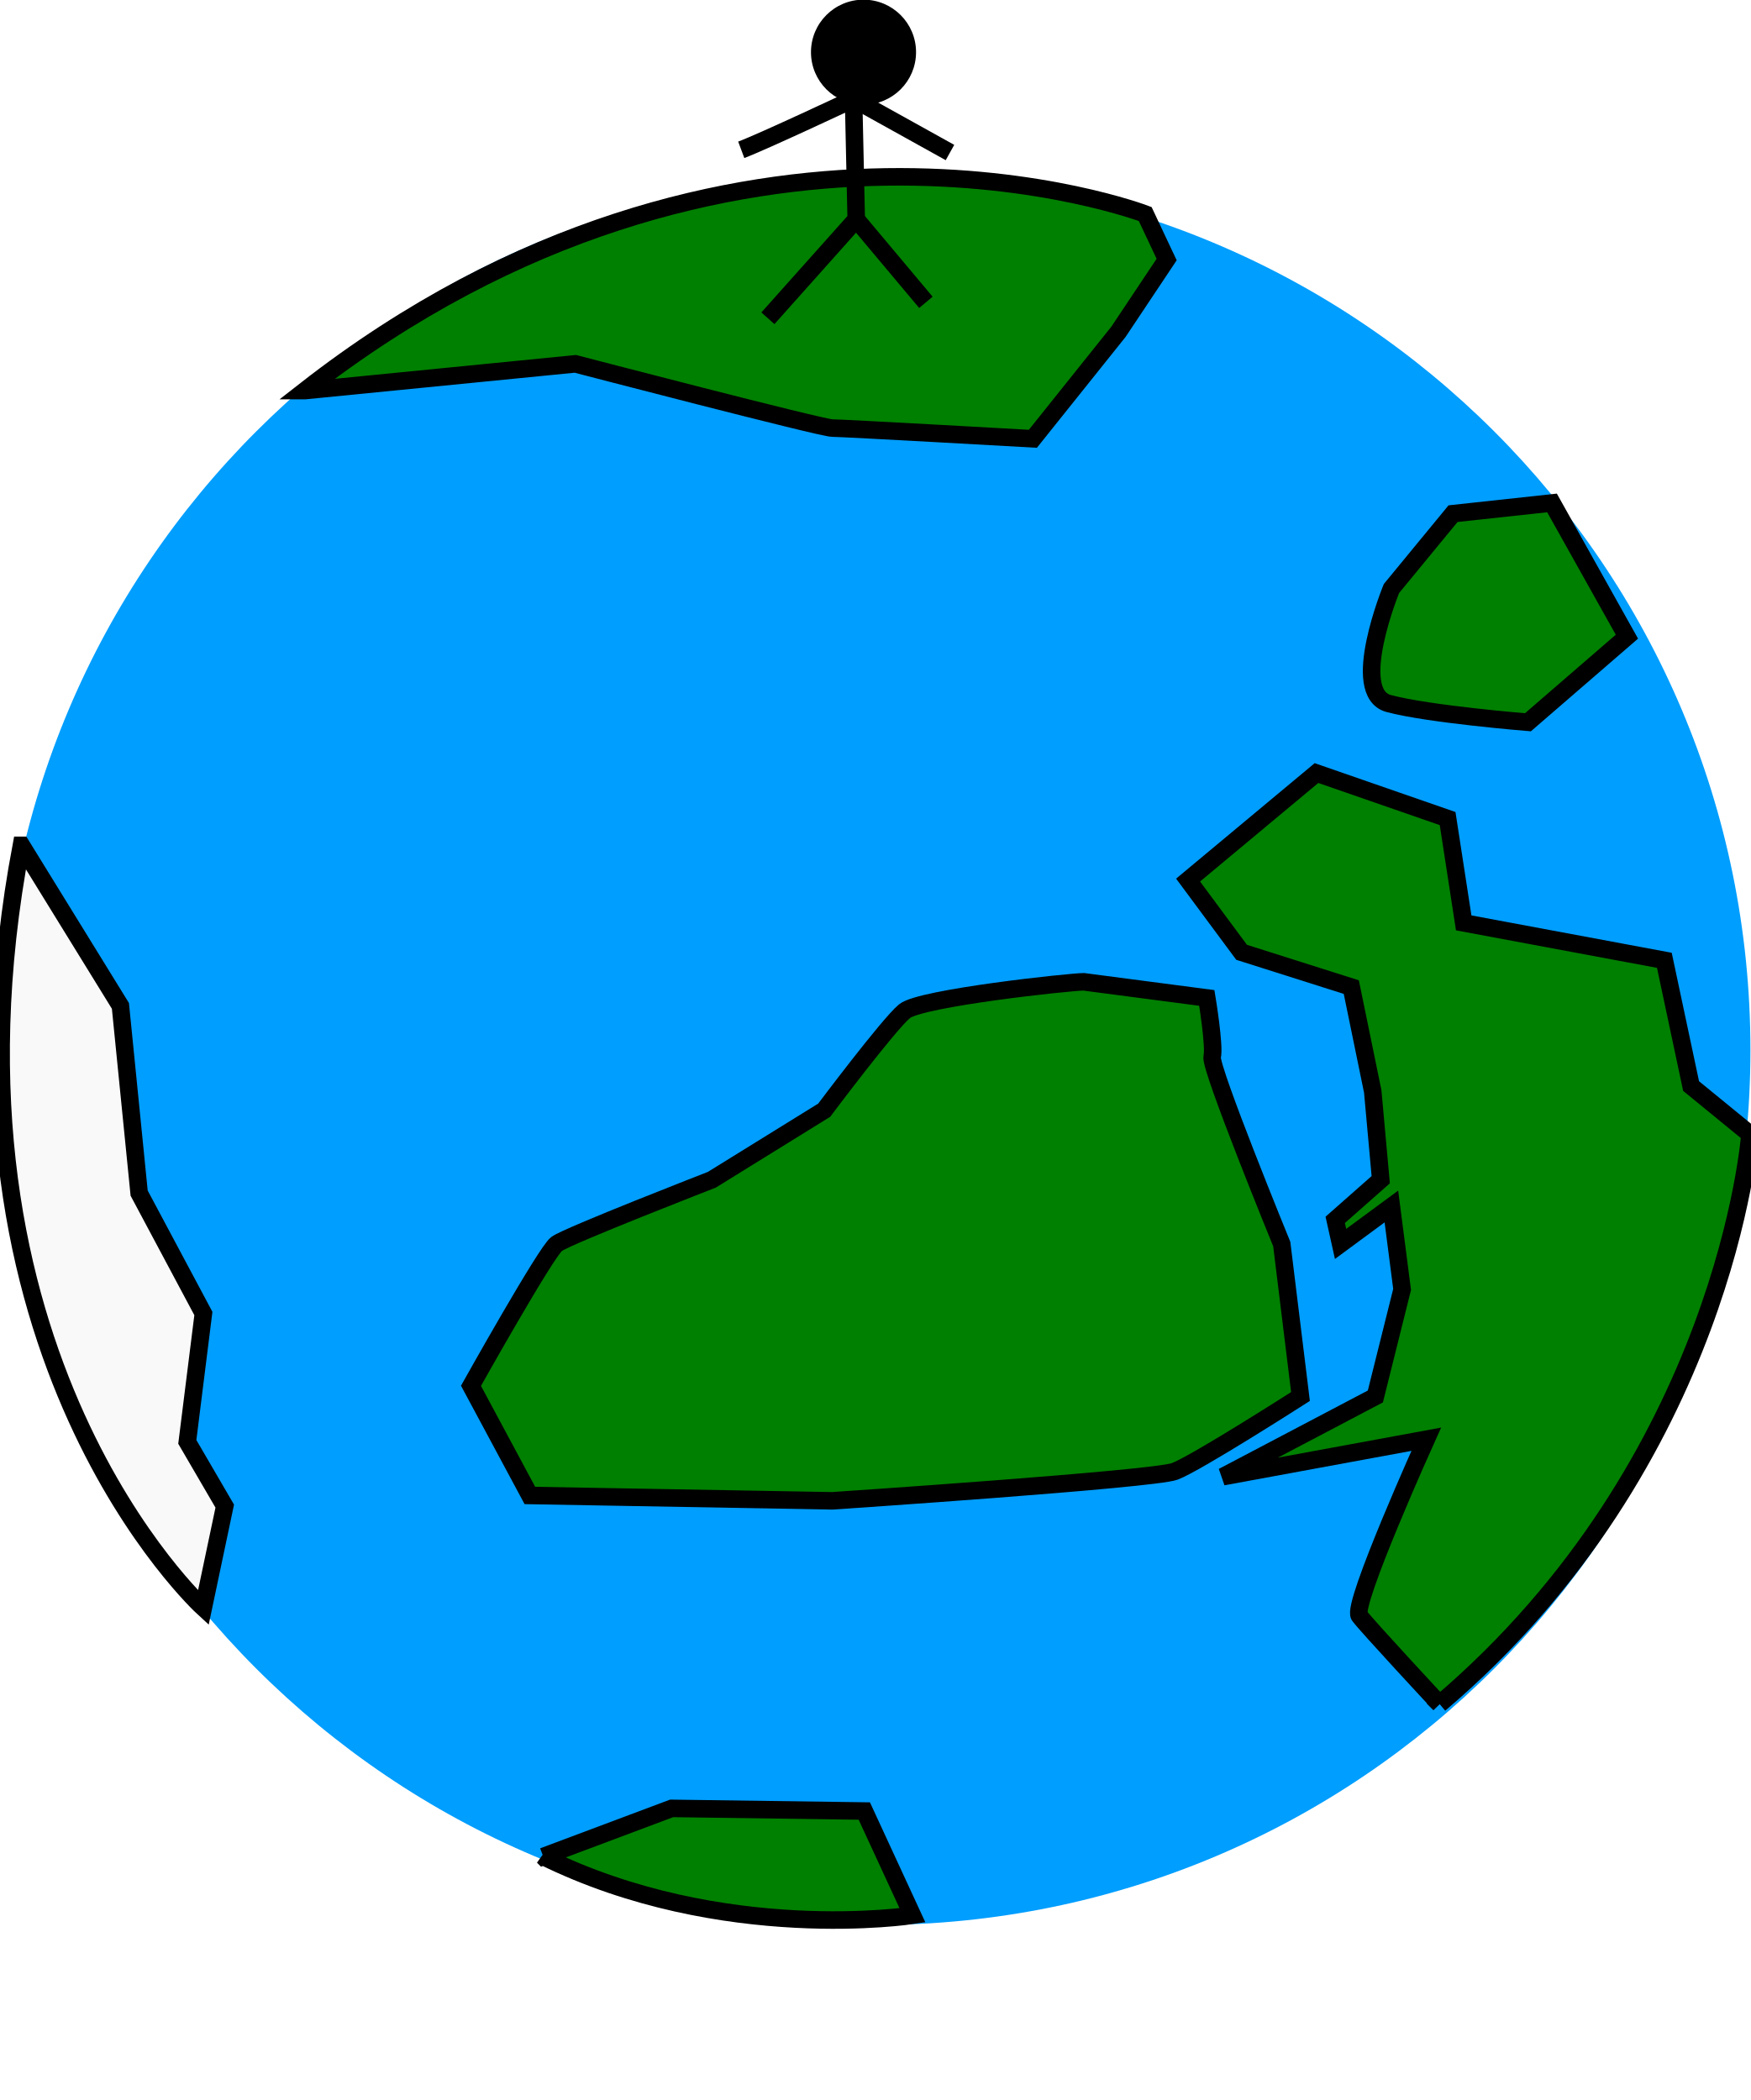
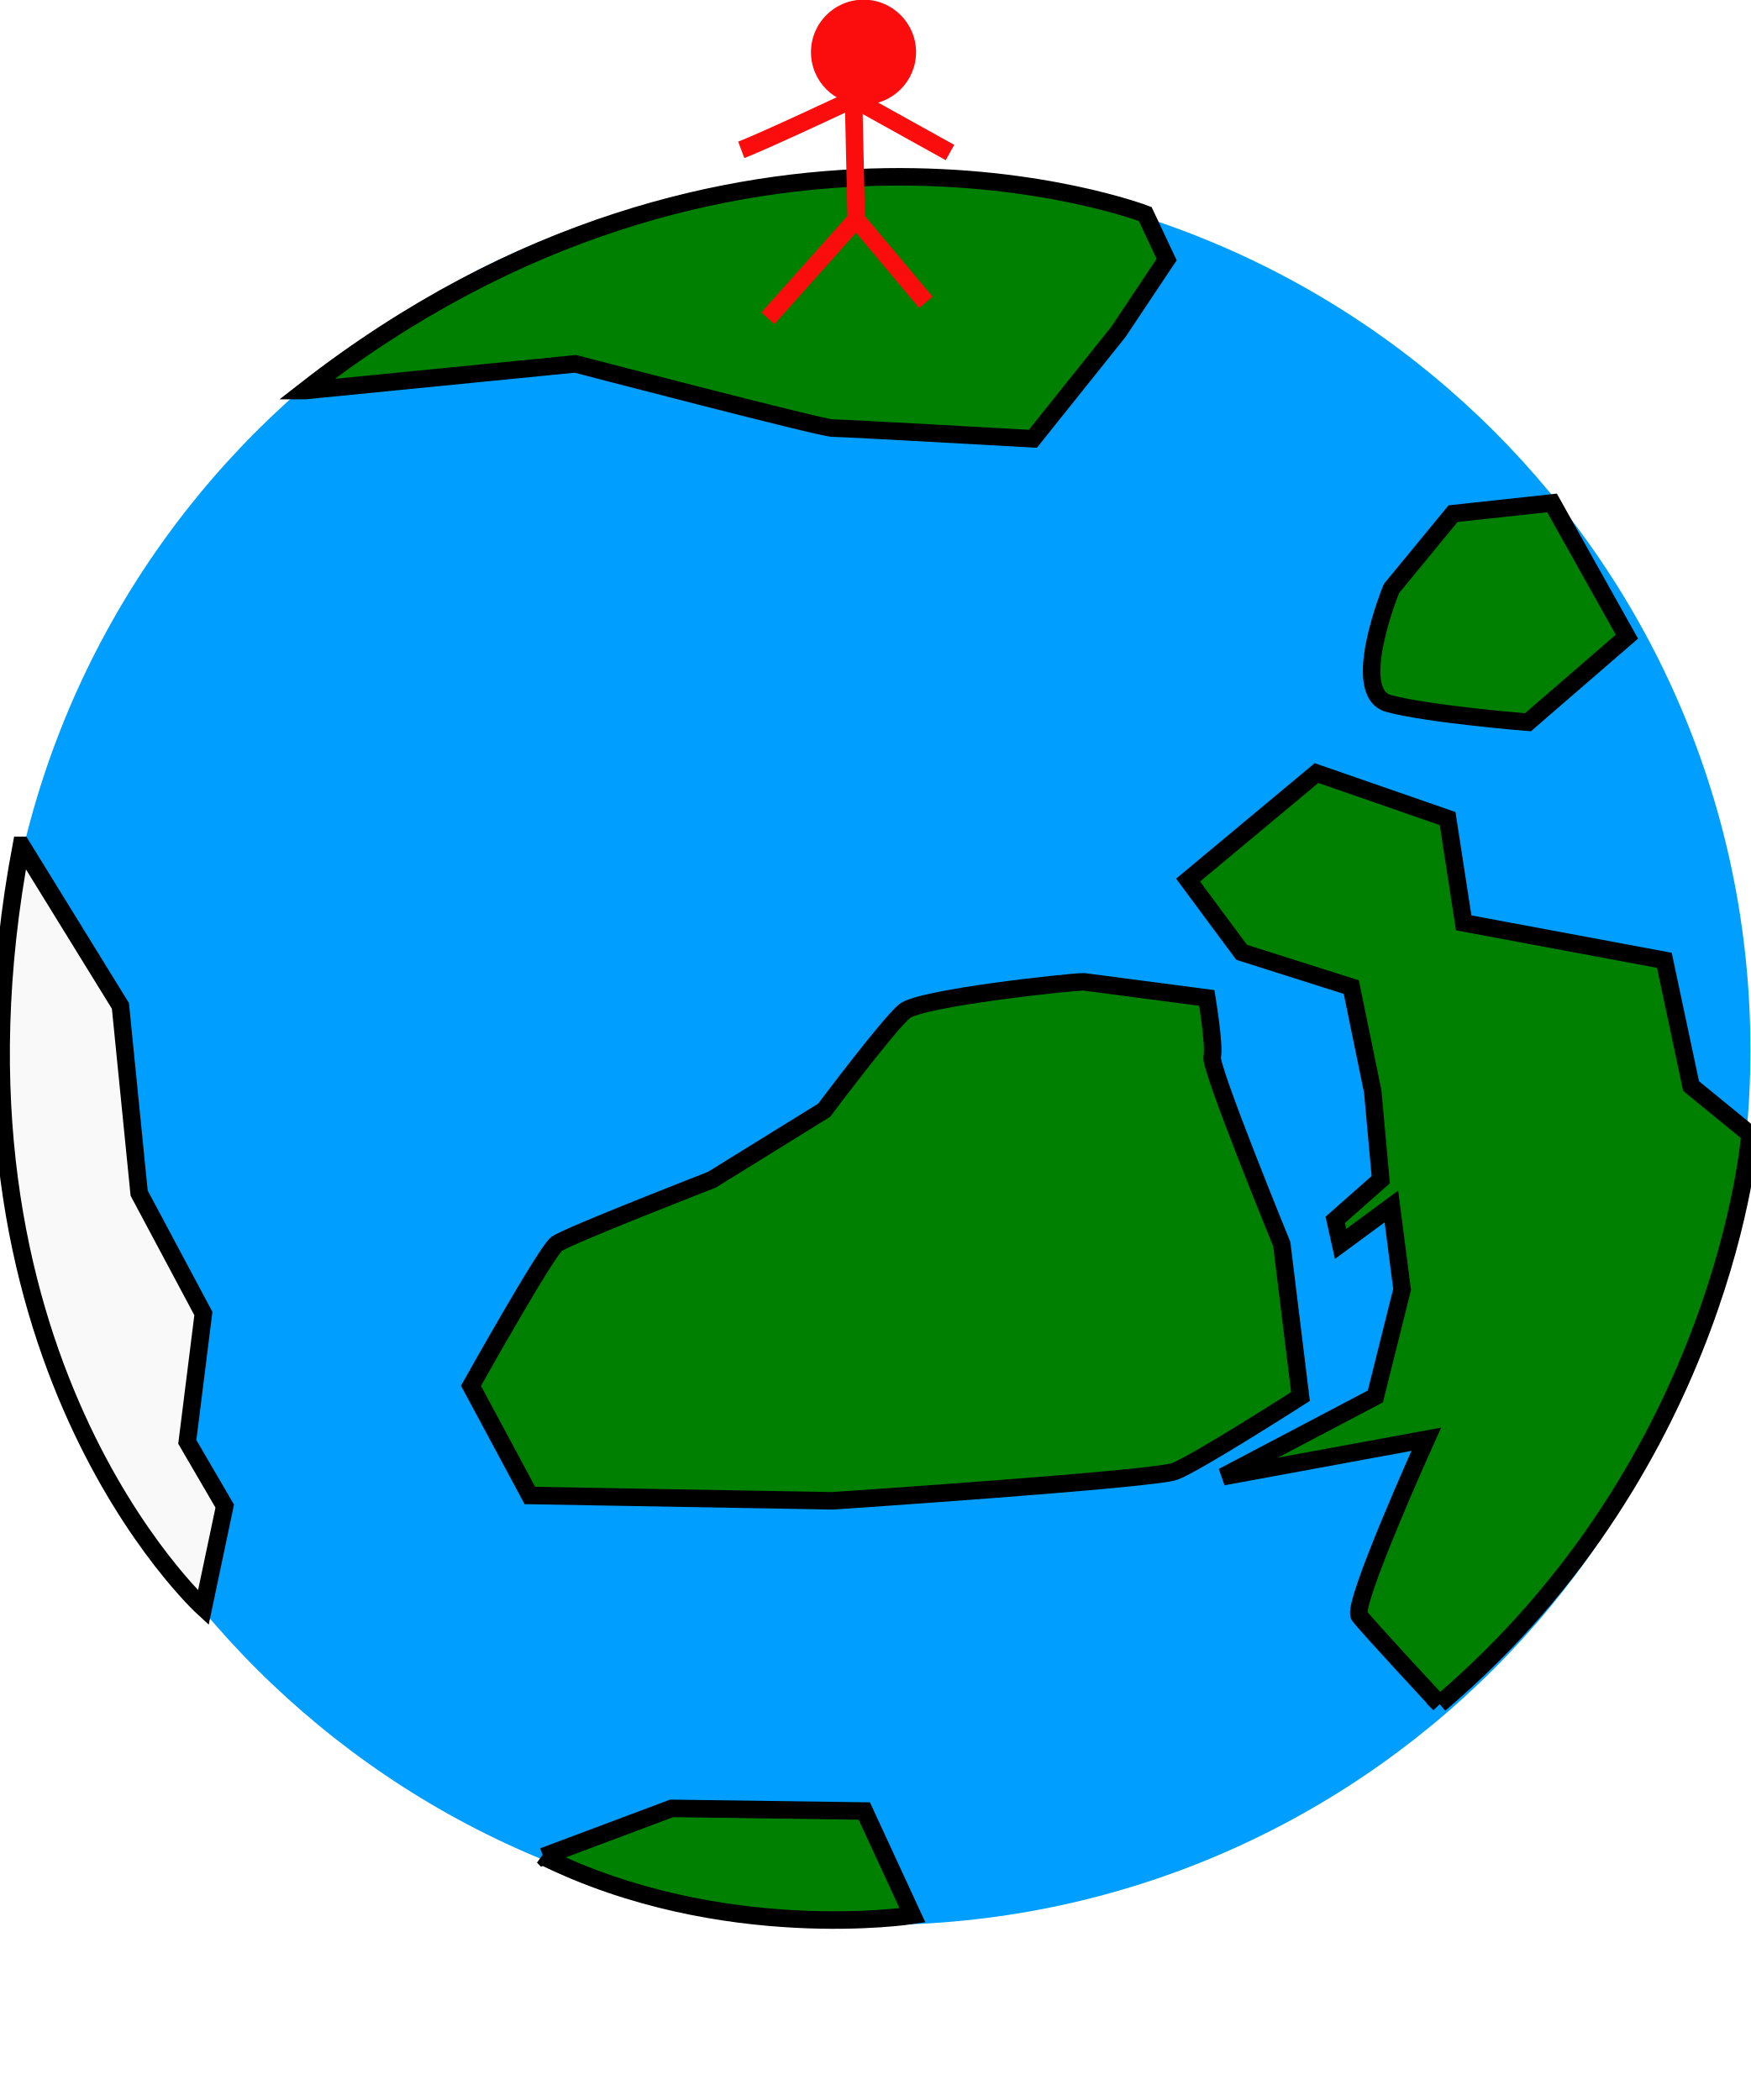
<svg xmlns="http://www.w3.org/2000/svg" id="svg8" version="1.1" viewBox="0 0 26.458 31.75" height="120" width="100">
  <defs id="defs2" />
  <g transform="translate(0,-265.25)" id="layer1">
    <g id="g879">
      <circle style="opacity:1;fill:#009eff;fill-opacity:1;stroke:none;stroke-width:0.128;stroke-miterlimit:4;stroke-dasharray:none;stroke-opacity:0.012" id="path815" cx="13.229" cy="281.125" r="13.229" />
      <g id="g869">
        <path id="path851" d="m 4.611,271.155 4.085,-0.404 c 0,0 3.721,0.971 3.883,0.971 0.162,0 3.033,0.162 3.033,0.162 l 1.294,-1.618 0.728,-1.092 -0.324,-0.688 c 0,0 -6.229,-2.386 -12.7,2.669 z" style="fill:#008000;stroke:#000000;stroke-width:0.265px;stroke-linecap:butt;stroke-linejoin:miter;stroke-opacity:1" />
        <path id="path853" d="m 16.381,280.094 c -0.202,0 -2.467,0.243 -2.71,0.445 -0.243,0.202 -1.213,1.496 -1.213,1.496 l -1.699,1.052 c 0,0 -2.184,0.849 -2.346,0.971 -0.162,0.121 -1.294,2.144 -1.294,2.144 l 0.89,1.658 4.57,0.081 c 0,0 4.854,-0.324 5.177,-0.445 0.324,-0.121 1.901,-1.132 1.901,-1.132 l -0.283,-2.305 c 0,0 -1.092,-2.669 -1.052,-2.831 0.04,-0.162 -0.081,-0.89 -0.081,-0.89 z" style="fill:#008000;stroke:#000000;stroke-width:0.265px;stroke-linecap:butt;stroke-linejoin:miter;stroke-opacity:1" />
        <path id="path855" d="m 21.76,291.014 c 0,0 -1.092,-1.173 -1.213,-1.335 -0.121,-0.162 1.011,-2.669 1.011,-2.669 l -3.074,0.566 2.305,-1.213 0.404,-1.618 -0.162,-1.254 -0.768,0.566 -0.081,-0.364 0.688,-0.607 -0.121,-1.335 -0.324,-1.577 -1.658,-0.526 -0.809,-1.092 1.941,-1.618 1.982,0.688 0.243,1.577 3.033,0.566 0.404,1.901 0.89,0.728 c 0,0 -0.364,4.934 -4.692,8.615 z" style="fill:#008000;stroke:#000000;stroke-width:0.265px;stroke-linecap:butt;stroke-linejoin:miter;stroke-opacity:1" />
        <path id="path857" d="m 21.032,274.148 c 0,0 -0.647,1.577 -0.04,1.739 0.607,0.162 2.103,0.283 2.103,0.283 l 1.496,-1.294 -1.132,-2.022 -1.496,0.162 z" style="fill:#008000;stroke:#000000;stroke-width:0.265px;stroke-linecap:butt;stroke-linejoin:miter;stroke-opacity:1" />
        <path id="path859" d="m 8.211,293.319 1.941,-0.728 2.912,0.04 0.728,1.577 c 0,0 -2.872,0.445 -5.582,-0.89 z" style="fill:#008000;stroke:#000000;stroke-width:0.265px;stroke-linecap:butt;stroke-linejoin:miter;stroke-opacity:1" />
        <path id="path861" d="m 0.324,278.031 1.496,2.427 0.283,2.831 0.971,1.82 -0.243,1.941 0.566,0.971 -0.324,1.537 c 0,0 -4.206,-3.842 -2.75,-11.527 z" style="fill:#f9f9f9;stroke:#000000;stroke-width:0.265px;stroke-linecap:butt;stroke-linejoin:miter;stroke-opacity:1" />
      </g>
    </g>
-     <circle r="0.794" cy="266.039" cx="13.052" id="path881" style="opacity:1;fill:#000000;fill-opacity:1;stroke:none;stroke-width:0.256;stroke-miterlimit:4;stroke-dasharray:none;stroke-opacity:0.012" />
-     <path id="path883" d="m 12.902,266.746 0.04,1.82 -1.335,1.496" style="fill:none;stroke:#000000;stroke-width:0.265px;stroke-linecap:butt;stroke-linejoin:miter;stroke-opacity:1" />
-     <path id="path885" d="m 12.943,268.567 1.052,1.254" style="fill:none;stroke:#000000;stroke-width:0.265px;stroke-linecap:butt;stroke-linejoin:miter;stroke-opacity:1" />
-     <path id="path887" d="m 11.204,267.515 c 0.324,-0.121 1.699,-0.768 1.699,-0.768 l 1.456,0.809" style="fill:none;stroke:#000000;stroke-width:0.265px;stroke-linecap:butt;stroke-linejoin:miter;stroke-opacity:1" />
+     <circle r="0.794" cy="266.039" cx="13.052" id="path881" style="opacity:1;fill:#fc0d0d;fill-opacity:1;stroke:none;stroke-width:0.256;stroke-miterlimit:4;stroke-dasharray:none;stroke-opacity:0.012" />
+     <path id="path883" d="m 12.902,266.746 0.04,1.82 -1.335,1.496" style="fill:none;stroke:#fc0d0d;stroke-width:0.265px;stroke-linecap:butt;stroke-linejoin:miter;stroke-opacity:1" />
+     <path id="path885" d="m 12.943,268.567 1.052,1.254" style="fill:none;stroke:#fc0d0d;stroke-width:0.265px;stroke-linecap:butt;stroke-linejoin:miter;stroke-opacity:1" />
+     <path id="path887" d="m 11.204,267.515 c 0.324,-0.121 1.699,-0.768 1.699,-0.768 l 1.456,0.809" style="fill:none;stroke:#fc0d0d;stroke-width:0.265px;stroke-linecap:butt;stroke-linejoin:miter;stroke-opacity:1" />
  </g>
</svg>
